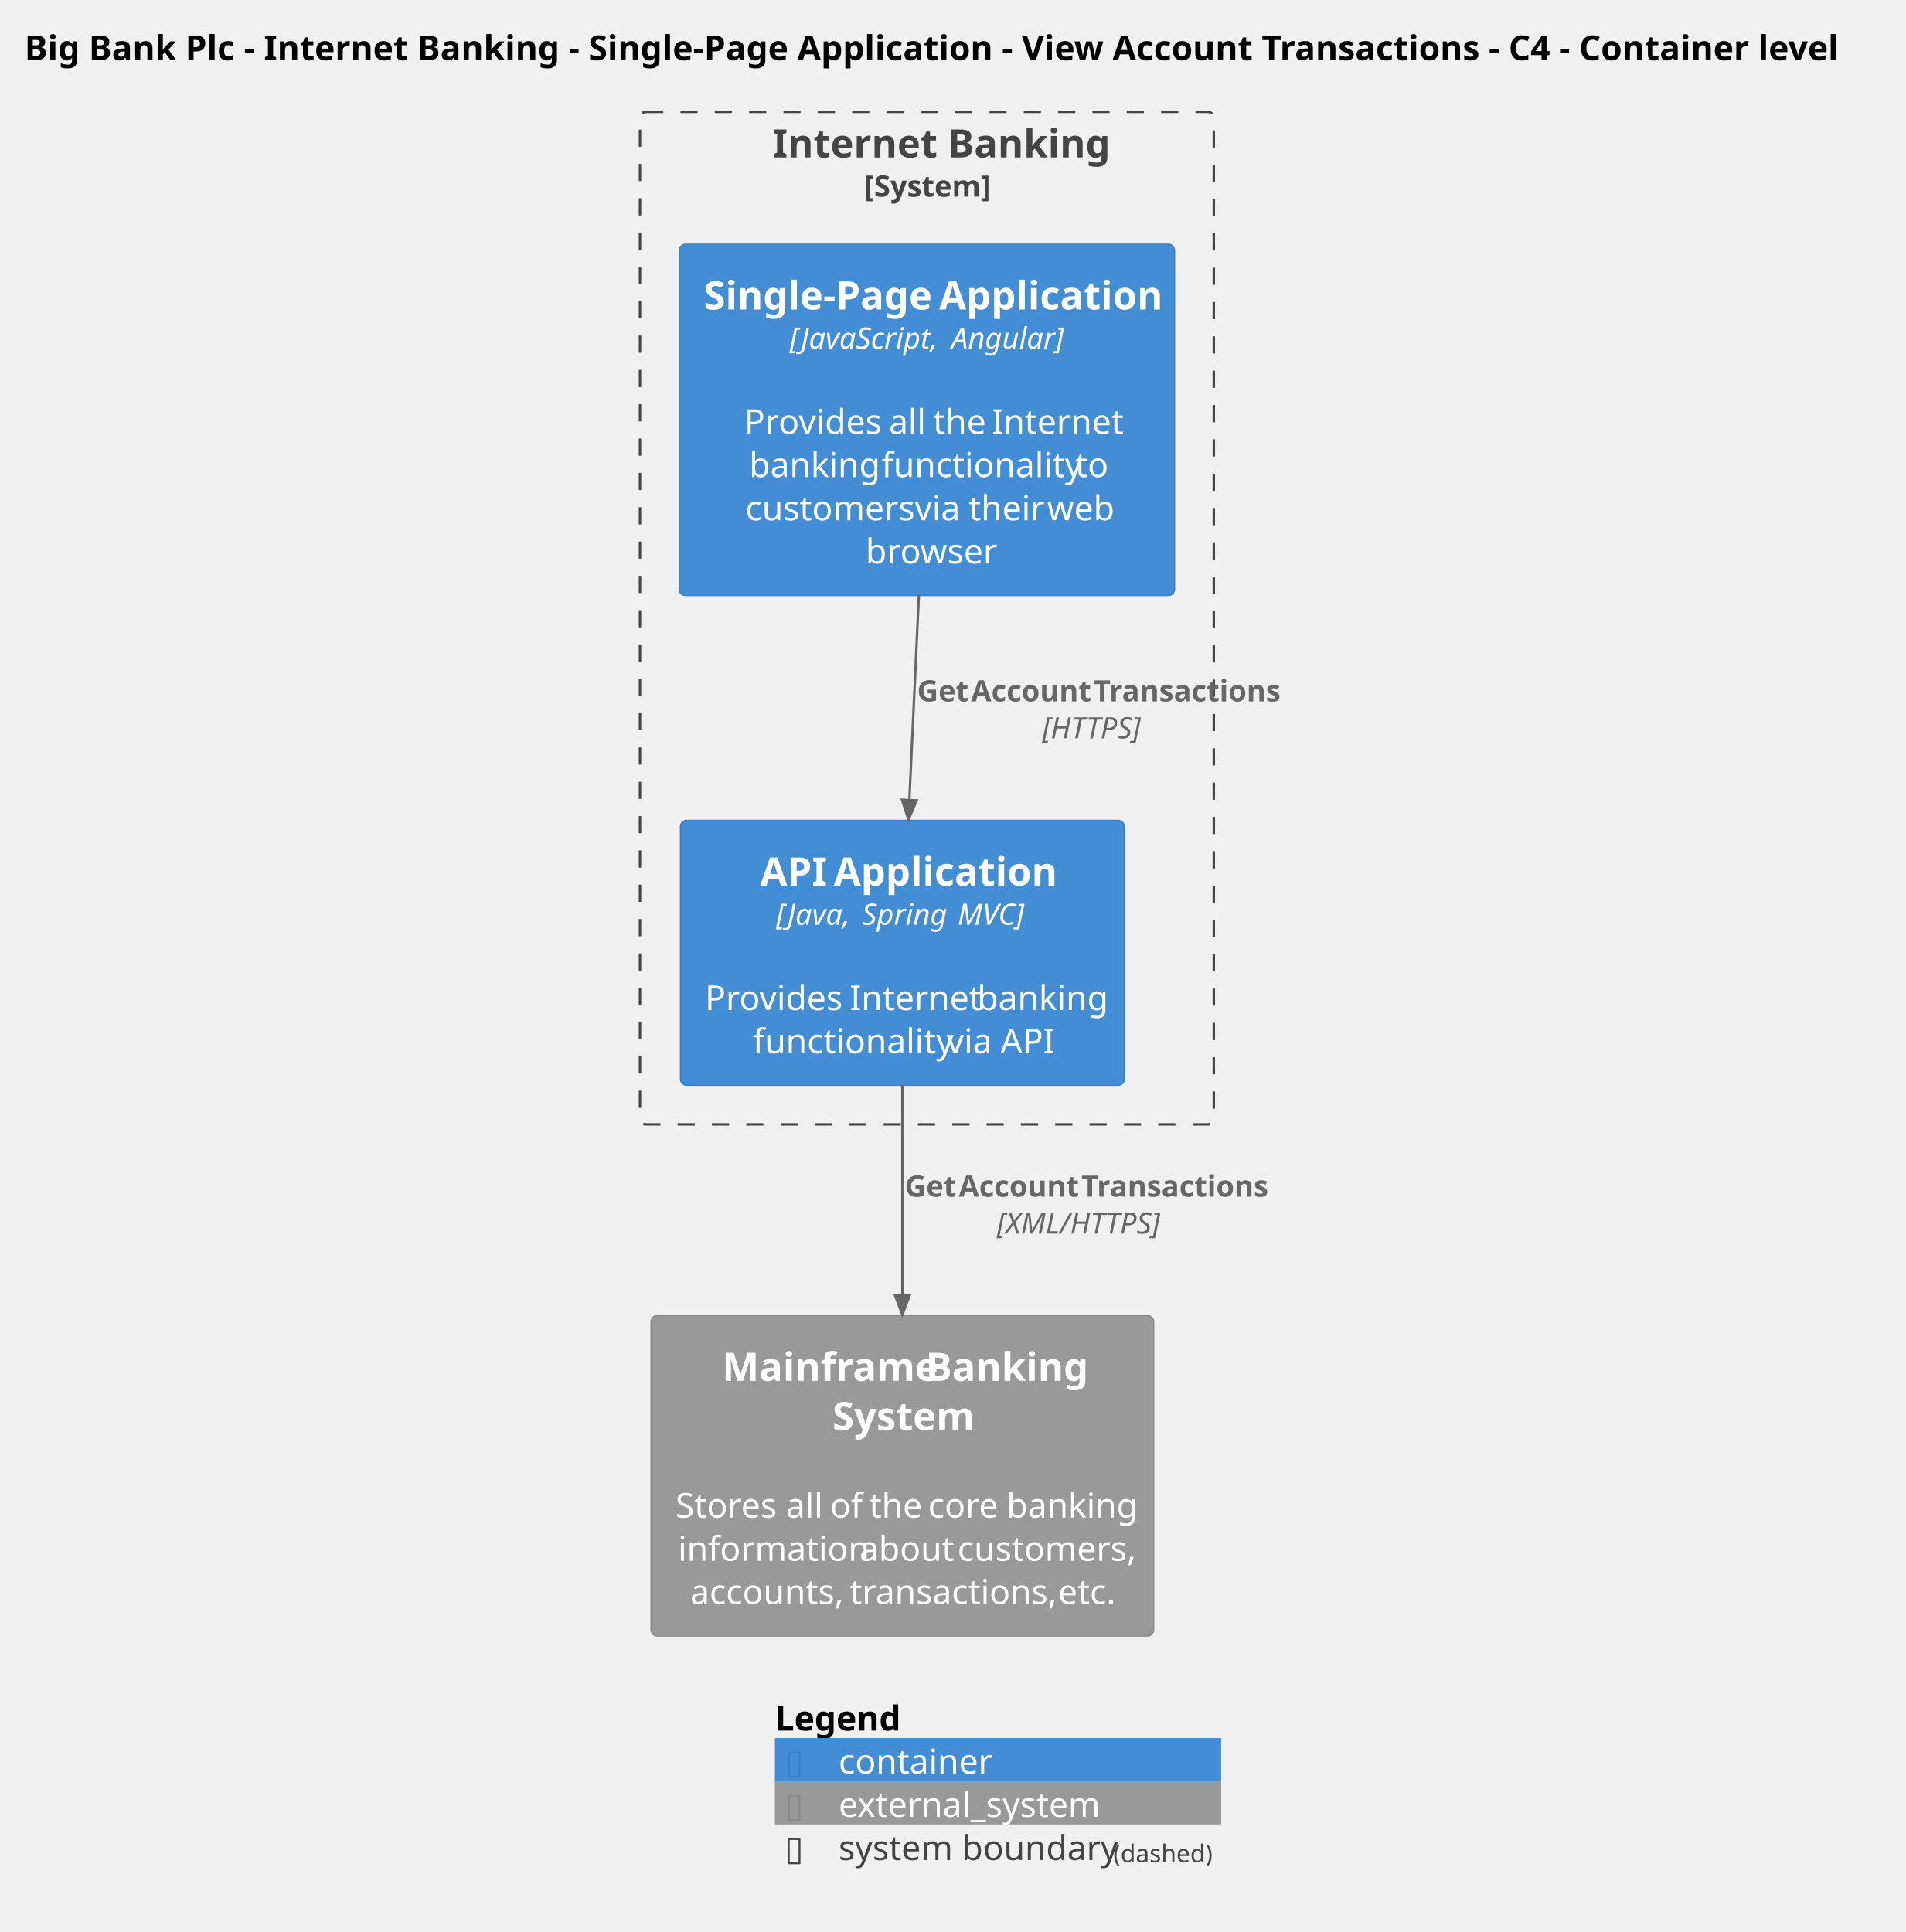
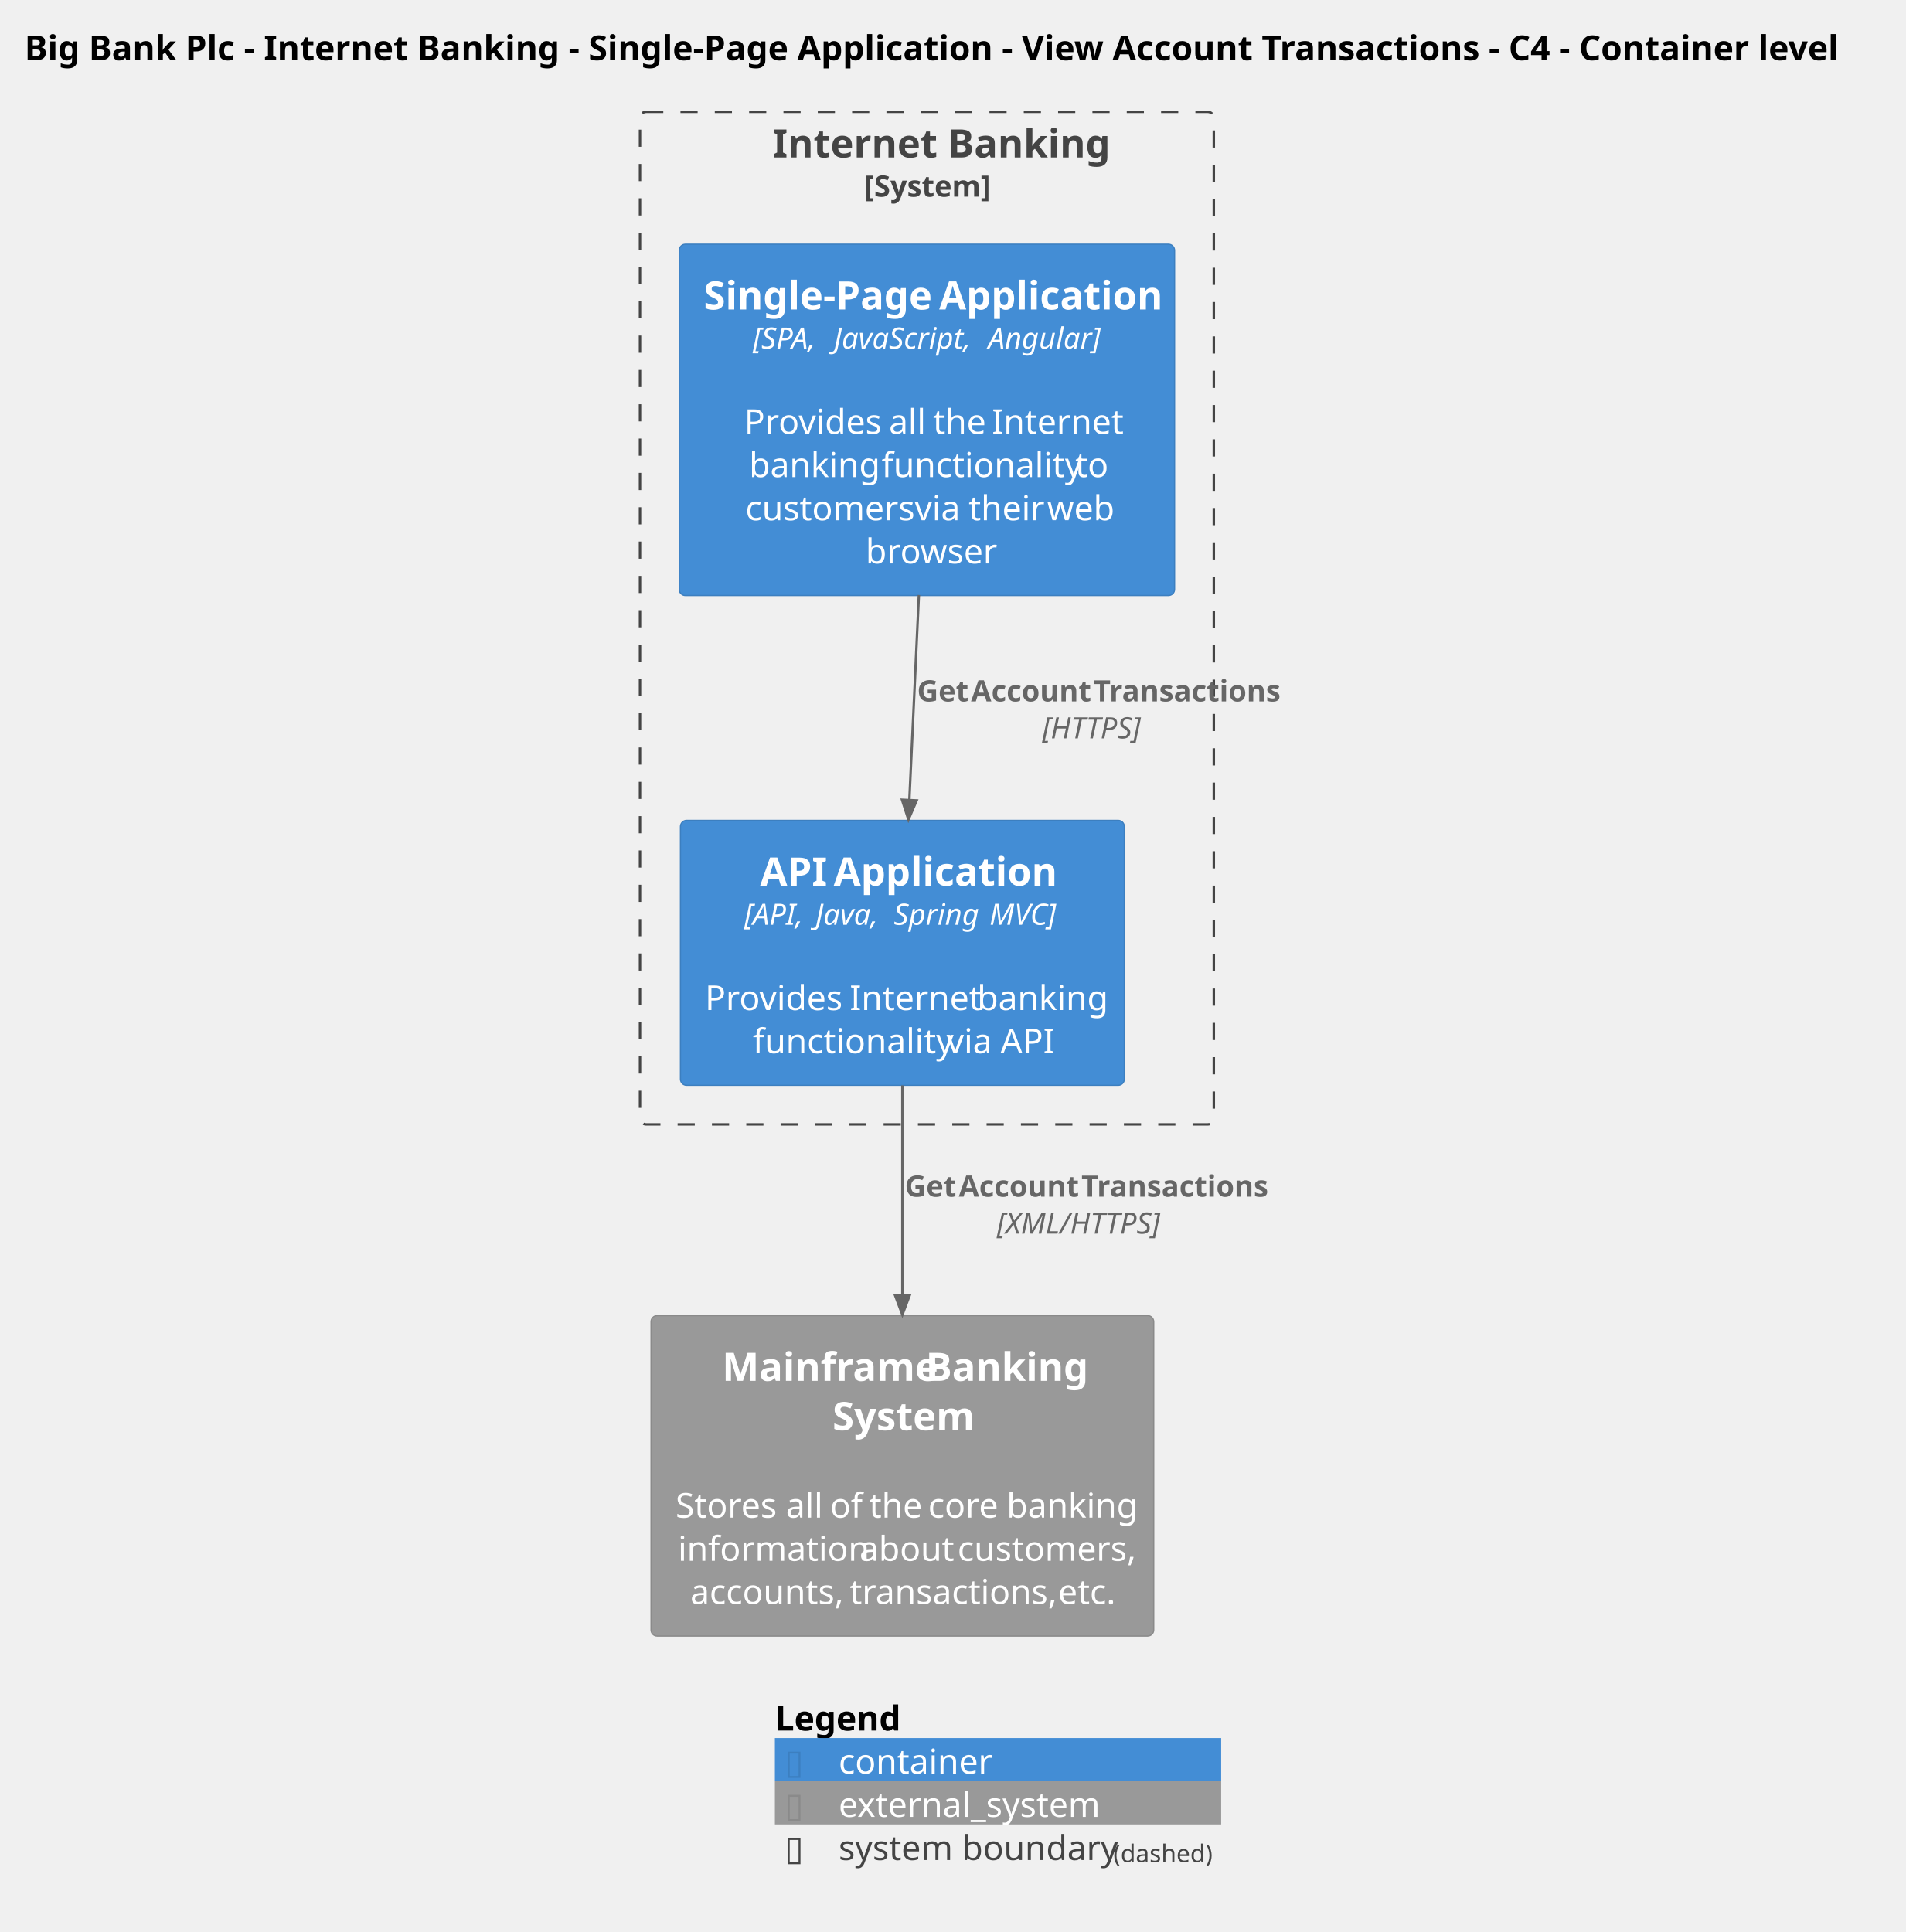
<svg xmlns="http://www.w3.org/2000/svg" contentStyleType="text/css" height="788px" preserveAspectRatio="none" style="width:777px;height:788px;background:#FFFFFF;" version="1.1" viewBox="0 0 777 788" width="777px" zoomAndPan="magnify">
  <defs />
  <g>
    <text fill="#000000" font-family="sans-serif" font-size="14" font-weight="bold" lengthAdjust="spacing" textLength="749" x="10" y="24.533">Big Bank Plc - Internet Banking - Single-Page Application - View Account Transactions - C4 - Container level</text>
    <g id="cluster_BigBankPlc.SoftwareSystems.InternetBanking">
      <rect fill="none" height="413" rx="2.5" ry="2.5" style="stroke:#444444;stroke-width:1.0;stroke-dasharray:7.0,7.0;" width="234" x="261" y="45.609" />
      <text fill="#444444" font-family="sans-serif" font-size="16" font-weight="bold" lengthAdjust="spacing" textLength="126" x="315" y="64.219">Internet Banking</text>
      <text fill="#444444" font-family="sans-serif" font-size="12" font-weight="bold" lengthAdjust="spacing" textLength="51" x="352.5" y="80.191">[System]</text>
    </g>
    <g id="elem_BigBankPlc.SoftwareSystems.InternetBanking.Containers.SinglePageApp">
      <rect fill="#438DD5" height="143.266" rx="2.5" ry="2.5" style="stroke:#3C7FC0;stroke-width:0.5;" width="202" x="277" y="99.609" />
      <text fill="#FFFFFF" font-family="sans-serif" font-size="16" font-weight="bold" lengthAdjust="spacing" textLength="92" x="287" y="126.219">Single-Page</text>
      <text fill="#FFFFFF" font-family="sans-serif" font-size="16" font-weight="bold" lengthAdjust="spacing" textLength="4" x="379" y="126.219"> </text>
      <text fill="#FFFFFF" font-family="sans-serif" font-size="16" font-weight="bold" lengthAdjust="spacing" textLength="86" x="383" y="126.219">Application</text>
-       <text fill="#FFFFFF" font-family="sans-serif" font-size="12" font-style="italic" lengthAdjust="spacing" textLength="63" x="322" y="142.191">[JavaScript,</text>
-       <text fill="#FFFFFF" font-family="sans-serif" font-size="12" font-style="italic" lengthAdjust="spacing" textLength="3" x="385" y="142.191"> </text>
-       <text fill="#FFFFFF" font-family="sans-serif" font-size="12" font-style="italic" lengthAdjust="spacing" textLength="46" x="388" y="142.191">Angular]</text>
+       <text fill="#FFFFFF" font-family="sans-serif" font-size="12" font-style="italic" lengthAdjust="spacing" textLength="30" x="307" y="142.191">[SPA,</text>
+       <text fill="#FFFFFF" font-family="sans-serif" font-size="12" font-style="italic" lengthAdjust="spacing" textLength="3" x="337" y="142.191"> </text>
+       <text fill="#FFFFFF" font-family="sans-serif" font-size="12" font-style="italic" lengthAdjust="spacing" textLength="60" x="340" y="142.191">JavaScript,</text>
+       <text fill="#FFFFFF" font-family="sans-serif" font-size="12" font-style="italic" lengthAdjust="spacing" textLength="3" x="400" y="142.191"> </text>
+       <text fill="#FFFFFF" font-family="sans-serif" font-size="12" font-style="italic" lengthAdjust="spacing" textLength="46" x="403" y="142.191">Angular]</text>
      <text fill="#FFFFFF" font-family="sans-serif" font-size="14" lengthAdjust="spacing" textLength="4" x="376" y="159.361"> </text>
      <text fill="#FFFFFF" font-family="sans-serif" font-size="14" lengthAdjust="spacing" textLength="55" x="303.5" y="176.971">Provides</text>
      <text fill="#FFFFFF" font-family="sans-serif" font-size="14" lengthAdjust="spacing" textLength="4" x="358.5" y="176.971"> </text>
      <text fill="#FFFFFF" font-family="sans-serif" font-size="14" lengthAdjust="spacing" textLength="14" x="362.5" y="176.971">all</text>
      <text fill="#FFFFFF" font-family="sans-serif" font-size="14" lengthAdjust="spacing" textLength="4" x="376.5" y="176.971"> </text>
      <text fill="#FFFFFF" font-family="sans-serif" font-size="14" lengthAdjust="spacing" textLength="20" x="380.5" y="176.971">the</text>
      <text fill="#FFFFFF" font-family="sans-serif" font-size="14" lengthAdjust="spacing" textLength="4" x="400.5" y="176.971"> </text>
      <text fill="#FFFFFF" font-family="sans-serif" font-size="14" lengthAdjust="spacing" textLength="48" x="404.5" y="176.971">Internet</text>
      <text fill="#FFFFFF" font-family="sans-serif" font-size="14" lengthAdjust="spacing" textLength="50" x="305.5" y="194.58">banking</text>
      <text fill="#FFFFFF" font-family="sans-serif" font-size="14" lengthAdjust="spacing" textLength="4" x="355.5" y="194.58"> </text>
      <text fill="#FFFFFF" font-family="sans-serif" font-size="14" lengthAdjust="spacing" textLength="75" x="359.5" y="194.58">functionality</text>
      <text fill="#FFFFFF" font-family="sans-serif" font-size="14" lengthAdjust="spacing" textLength="4" x="434.5" y="194.58"> </text>
      <text fill="#FFFFFF" font-family="sans-serif" font-size="14" lengthAdjust="spacing" textLength="12" x="438.5" y="194.58">to</text>
      <text fill="#FFFFFF" font-family="sans-serif" font-size="14" lengthAdjust="spacing" textLength="65" x="304" y="212.19">customers</text>
      <text fill="#FFFFFF" font-family="sans-serif" font-size="14" lengthAdjust="spacing" textLength="4" x="369" y="212.19"> </text>
      <text fill="#FFFFFF" font-family="sans-serif" font-size="14" lengthAdjust="spacing" textLength="18" x="373" y="212.19">via</text>
      <text fill="#FFFFFF" font-family="sans-serif" font-size="14" lengthAdjust="spacing" textLength="4" x="391" y="212.19"> </text>
      <text fill="#FFFFFF" font-family="sans-serif" font-size="14" lengthAdjust="spacing" textLength="28" x="395" y="212.19">their</text>
      <text fill="#FFFFFF" font-family="sans-serif" font-size="14" lengthAdjust="spacing" textLength="4" x="423" y="212.19"> </text>
      <text fill="#FFFFFF" font-family="sans-serif" font-size="14" lengthAdjust="spacing" textLength="25" x="427" y="212.19">web</text>
      <text fill="#FFFFFF" font-family="sans-serif" font-size="14" lengthAdjust="spacing" textLength="50" x="353" y="229.799">browser</text>
    </g>
    <g id="elem_BigBankPlc.SoftwareSystems.InternetBanking.Containers.APIApplication">
      <rect fill="#438DD5" height="108.047" rx="2.5" ry="2.5" style="stroke:#3C7FC0;stroke-width:0.5;" width="181" x="277.5" y="334.609" />
      <text fill="#FFFFFF" font-family="sans-serif" font-size="16" font-weight="bold" lengthAdjust="spacing" textLength="26" x="310" y="361.219">API</text>
      <text fill="#FFFFFF" font-family="sans-serif" font-size="16" font-weight="bold" lengthAdjust="spacing" textLength="4" x="336" y="361.219"> </text>
      <text fill="#FFFFFF" font-family="sans-serif" font-size="16" font-weight="bold" lengthAdjust="spacing" textLength="86" x="340" y="361.219">Application</text>
-       <text fill="#FFFFFF" font-family="sans-serif" font-size="12" font-style="italic" lengthAdjust="spacing" textLength="32" x="316.5" y="377.191">[Java,</text>
-       <text fill="#FFFFFF" font-family="sans-serif" font-size="12" font-style="italic" lengthAdjust="spacing" textLength="3" x="348.5" y="377.191"> </text>
-       <text fill="#FFFFFF" font-family="sans-serif" font-size="12" font-style="italic" lengthAdjust="spacing" textLength="36" x="351.5" y="377.191">Spring</text>
-       <text fill="#FFFFFF" font-family="sans-serif" font-size="12" font-style="italic" lengthAdjust="spacing" textLength="3" x="387.5" y="377.191"> </text>
-       <text fill="#FFFFFF" font-family="sans-serif" font-size="12" font-style="italic" lengthAdjust="spacing" textLength="29" x="390.5" y="377.191">MVC]</text>
+       <text fill="#FFFFFF" font-family="sans-serif" font-size="12" font-style="italic" lengthAdjust="spacing" textLength="26" x="303.5" y="377.191">[API,</text>
+       <text fill="#FFFFFF" font-family="sans-serif" font-size="12" font-style="italic" lengthAdjust="spacing" textLength="3" x="329.5" y="377.191"> </text>
+       <text fill="#FFFFFF" font-family="sans-serif" font-size="12" font-style="italic" lengthAdjust="spacing" textLength="29" x="332.5" y="377.191">Java,</text>
+       <text fill="#FFFFFF" font-family="sans-serif" font-size="12" font-style="italic" lengthAdjust="spacing" textLength="3" x="361.5" y="377.191"> </text>
+       <text fill="#FFFFFF" font-family="sans-serif" font-size="12" font-style="italic" lengthAdjust="spacing" textLength="36" x="364.5" y="377.191">Spring</text>
+       <text fill="#FFFFFF" font-family="sans-serif" font-size="12" font-style="italic" lengthAdjust="spacing" textLength="3" x="400.5" y="377.191"> </text>
+       <text fill="#FFFFFF" font-family="sans-serif" font-size="12" font-style="italic" lengthAdjust="spacing" textLength="29" x="403.5" y="377.191">MVC]</text>
      <text fill="#FFFFFF" font-family="sans-serif" font-size="14" lengthAdjust="spacing" textLength="4" x="366" y="394.361"> </text>
      <text fill="#FFFFFF" font-family="sans-serif" font-size="14" lengthAdjust="spacing" textLength="55" x="287.5" y="411.971">Provides</text>
      <text fill="#FFFFFF" font-family="sans-serif" font-size="14" lengthAdjust="spacing" textLength="4" x="342.5" y="411.971"> </text>
      <text fill="#FFFFFF" font-family="sans-serif" font-size="14" lengthAdjust="spacing" textLength="48" x="346.5" y="411.971">Internet</text>
      <text fill="#FFFFFF" font-family="sans-serif" font-size="14" lengthAdjust="spacing" textLength="4" x="394.5" y="411.971"> </text>
      <text fill="#FFFFFF" font-family="sans-serif" font-size="14" lengthAdjust="spacing" textLength="50" x="398.5" y="411.971">banking</text>
      <text fill="#FFFFFF" font-family="sans-serif" font-size="14" lengthAdjust="spacing" textLength="75" x="307" y="429.58">functionality</text>
      <text fill="#FFFFFF" font-family="sans-serif" font-size="14" lengthAdjust="spacing" textLength="4" x="382" y="429.58"> </text>
      <text fill="#FFFFFF" font-family="sans-serif" font-size="14" lengthAdjust="spacing" textLength="18" x="386" y="429.58">via</text>
      <text fill="#FFFFFF" font-family="sans-serif" font-size="14" lengthAdjust="spacing" textLength="4" x="404" y="429.58"> </text>
      <text fill="#FFFFFF" font-family="sans-serif" font-size="14" lengthAdjust="spacing" textLength="21" x="408" y="429.58">API</text>
    </g>
    <g id="elem_BigBankPlc.SoftwareSystems.MainframeBankingSystem">
      <rect fill="#999999" height="130.688" rx="2.5" ry="2.5" style="stroke:#8A8A8A;stroke-width:0.5;" width="205" x="265.5" y="536.609" />
      <text fill="#FFFFFF" font-family="sans-serif" font-size="16" font-weight="bold" lengthAdjust="spacing" textLength="79" x="294.5" y="563.219">Mainframe</text>
      <text fill="#FFFFFF" font-family="sans-serif" font-size="16" font-weight="bold" lengthAdjust="spacing" textLength="4" x="373.5" y="563.219"> </text>
      <text fill="#FFFFFF" font-family="sans-serif" font-size="16" font-weight="bold" lengthAdjust="spacing" textLength="64" x="377.5" y="563.219">Banking</text>
      <text fill="#FFFFFF" font-family="sans-serif" font-size="16" font-weight="bold" lengthAdjust="spacing" textLength="57" x="339.5" y="583.344">System</text>
      <text fill="#FFFFFF" font-family="sans-serif" font-size="14" lengthAdjust="spacing" textLength="4" x="366" y="601.393"> </text>
      <text fill="#FFFFFF" font-family="sans-serif" font-size="14" lengthAdjust="spacing" textLength="41" x="275.5" y="619.002">Stores</text>
      <text fill="#FFFFFF" font-family="sans-serif" font-size="14" lengthAdjust="spacing" textLength="4" x="316.5" y="619.002"> </text>
      <text fill="#FFFFFF" font-family="sans-serif" font-size="14" lengthAdjust="spacing" textLength="14" x="320.5" y="619.002">all</text>
      <text fill="#FFFFFF" font-family="sans-serif" font-size="14" lengthAdjust="spacing" textLength="4" x="334.5" y="619.002"> </text>
      <text fill="#FFFFFF" font-family="sans-serif" font-size="14" lengthAdjust="spacing" textLength="12" x="338.5" y="619.002">of</text>
      <text fill="#FFFFFF" font-family="sans-serif" font-size="14" lengthAdjust="spacing" textLength="4" x="350.5" y="619.002"> </text>
      <text fill="#FFFFFF" font-family="sans-serif" font-size="14" lengthAdjust="spacing" textLength="20" x="354.5" y="619.002">the</text>
      <text fill="#FFFFFF" font-family="sans-serif" font-size="14" lengthAdjust="spacing" textLength="4" x="374.5" y="619.002"> </text>
      <text fill="#FFFFFF" font-family="sans-serif" font-size="14" lengthAdjust="spacing" textLength="28" x="378.5" y="619.002">core</text>
      <text fill="#FFFFFF" font-family="sans-serif" font-size="14" lengthAdjust="spacing" textLength="4" x="406.5" y="619.002"> </text>
      <text fill="#FFFFFF" font-family="sans-serif" font-size="14" lengthAdjust="spacing" textLength="50" x="410.5" y="619.002">banking</text>
      <text fill="#FFFFFF" font-family="sans-serif" font-size="14" lengthAdjust="spacing" textLength="70" x="276.5" y="636.611">information</text>
      <text fill="#FFFFFF" font-family="sans-serif" font-size="14" lengthAdjust="spacing" textLength="4" x="346.5" y="636.611"> </text>
      <text fill="#FFFFFF" font-family="sans-serif" font-size="14" lengthAdjust="spacing" textLength="36" x="350.5" y="636.611">about</text>
      <text fill="#FFFFFF" font-family="sans-serif" font-size="14" lengthAdjust="spacing" textLength="4" x="386.5" y="636.611"> </text>
      <text fill="#FFFFFF" font-family="sans-serif" font-size="14" lengthAdjust="spacing" textLength="69" x="390.5" y="636.611">customers,</text>
      <text fill="#FFFFFF" font-family="sans-serif" font-size="14" lengthAdjust="spacing" textLength="61" x="281.5" y="654.221">accounts,</text>
      <text fill="#FFFFFF" font-family="sans-serif" font-size="14" lengthAdjust="spacing" textLength="4" x="342.5" y="654.221"> </text>
      <text fill="#FFFFFF" font-family="sans-serif" font-size="14" lengthAdjust="spacing" textLength="81" x="346.5" y="654.221">transactions,</text>
      <text fill="#FFFFFF" font-family="sans-serif" font-size="14" lengthAdjust="spacing" textLength="4" x="427.5" y="654.221"> </text>
      <text fill="#FFFFFF" font-family="sans-serif" font-size="14" lengthAdjust="spacing" textLength="23" x="431.5" y="654.221">etc.</text>
    </g>
    <g id="link_BigBankPlc.SoftwareSystems.InternetBanking.Containers.SinglePageApp_BigBankPlc.SoftwareSystems.InternetBanking.Containers.APIApplication">
      <path d="M374.73,242.669 C373.34,272.499 372.133,298.668 370.843,326.338 " fill="none" id="BigBankPlc.SoftwareSystems.InternetBanking.Containers.SinglePageApp-to-BigBankPlc.SoftwareSystems.InternetBanking.Containers.APIApplication" style="stroke:#666666;stroke-width:1.0;" />
      <polygon fill="#666666" points="370.47,334.329,373.839,326.478,367.846,326.198,370.47,334.329" style="stroke:#666666;stroke-width:1.0;" />
      <text fill="#666666" font-family="sans-serif" font-size="12" font-weight="bold" lengthAdjust="spacing" textLength="19" x="374" y="286.066">Get</text>
      <text fill="#666666" font-family="sans-serif" font-size="12" font-weight="bold" lengthAdjust="spacing" textLength="3" x="393" y="286.066"> </text>
      <text fill="#666666" font-family="sans-serif" font-size="12" font-weight="bold" lengthAdjust="spacing" textLength="47" x="396" y="286.066">Account</text>
      <text fill="#666666" font-family="sans-serif" font-size="12" font-weight="bold" lengthAdjust="spacing" textLength="3" x="443" y="286.066"> </text>
      <text fill="#666666" font-family="sans-serif" font-size="12" font-weight="bold" lengthAdjust="spacing" textLength="75" x="446" y="286.066">Transactions</text>
      <text fill="#666666" font-family="sans-serif" font-size="12" font-style="italic" lengthAdjust="spacing" textLength="45" x="425" y="301.16">[HTTPS]</text>
    </g>
    <g id="link_BigBankPlc.SoftwareSystems.InternetBanking.Containers.APIApplication_BigBankPlc.SoftwareSystems.MainframeBankingSystem">
      <path d="M368,442.709 C368,471.099 368,498.279 368,528.269 " fill="none" id="BigBankPlc.SoftwareSystems.InternetBanking.Containers.APIApplication-to-BigBankPlc.SoftwareSystems.MainframeBankingSystem" style="stroke:#666666;stroke-width:1.0;" />
      <polygon fill="#666666" points="368,536.269,371,528.269,365,528.269,368,536.269" style="stroke:#666666;stroke-width:1.0;" />
      <text fill="#666666" font-family="sans-serif" font-size="12" font-weight="bold" lengthAdjust="spacing" textLength="19" x="369" y="488.066">Get</text>
      <text fill="#666666" font-family="sans-serif" font-size="12" font-weight="bold" lengthAdjust="spacing" textLength="3" x="388" y="488.066"> </text>
      <text fill="#666666" font-family="sans-serif" font-size="12" font-weight="bold" lengthAdjust="spacing" textLength="47" x="391" y="488.066">Account</text>
      <text fill="#666666" font-family="sans-serif" font-size="12" font-weight="bold" lengthAdjust="spacing" textLength="3" x="438" y="488.066"> </text>
      <text fill="#666666" font-family="sans-serif" font-size="12" font-weight="bold" lengthAdjust="spacing" textLength="75" x="441" y="488.066">Transactions</text>
      <text fill="#666666" font-family="sans-serif" font-size="12" font-style="italic" lengthAdjust="spacing" textLength="72" x="406.5" y="503.16">[XML/HTTPS]</text>
    </g>
    <rect fill="none" height="17.609" style="stroke:none;stroke-width:1.0;" width="182" x="316" y="691.297" />
    <text fill="#000000" font-family="sans-serif" font-size="14" font-weight="bold" lengthAdjust="spacing" textLength="53" x="316" y="705.83">Legend</text>
    <text fill="#FFFFFF" font-family="sans-serif" font-size="14" lengthAdjust="spacing" textLength="4" x="369" y="705.83"> </text>
    <rect fill="#438DD5" height="17.609" style="stroke:none;stroke-width:1.0;" width="182" x="316" y="708.906" />
    <text fill="#3C7FC0" font-family="sans-serif" font-size="14" lengthAdjust="spacing" textLength="14" x="320" y="723.439">▯</text>
    <text fill="#FFFFFF" font-family="sans-serif" font-size="14" lengthAdjust="spacing" textLength="4" x="334" y="723.439"> </text>
    <text fill="#FFFFFF" font-family="sans-serif" font-size="14" lengthAdjust="spacing" textLength="59" x="342" y="723.439">container</text>
    <text fill="#FFFFFF" font-family="sans-serif" font-size="14" lengthAdjust="spacing" textLength="4" x="405" y="723.439"> </text>
    <rect fill="#999999" height="17.609" style="stroke:none;stroke-width:1.0;" width="182" x="316" y="726.516" />
    <text fill="#8A8A8A" font-family="sans-serif" font-size="14" lengthAdjust="spacing" textLength="14" x="320" y="741.049">▯</text>
    <text fill="#FFFFFF" font-family="sans-serif" font-size="14" lengthAdjust="spacing" textLength="4" x="334" y="741.049"> </text>
    <text fill="#FFFFFF" font-family="sans-serif" font-size="14" lengthAdjust="spacing" textLength="102" x="342" y="741.049">external_system</text>
    <text fill="#FFFFFF" font-family="sans-serif" font-size="14" lengthAdjust="spacing" textLength="4" x="448" y="741.049"> </text>
    <rect fill="none" height="17.609" style="stroke:none;stroke-width:1.0;" width="182" x="316" y="744.125" />
    <text fill="#444444" font-family="sans-serif" font-size="14" lengthAdjust="spacing" textLength="14" x="320" y="758.658">▯</text>
    <text fill="#FFFFFF" font-family="sans-serif" font-size="14" lengthAdjust="spacing" textLength="4" x="334" y="758.658"> </text>
    <text fill="#444444" font-family="sans-serif" font-size="14" lengthAdjust="spacing" textLength="108" x="342" y="758.658">system boundary</text>
    <text fill="#444444" font-family="sans-serif" font-size="10" lengthAdjust="spacing" textLength="40" x="454" y="759.537">(dashed)</text>
    <text fill="#FFFFFF" font-family="sans-serif" font-size="14" lengthAdjust="spacing" textLength="4" x="494" y="758.658"> </text>
    <line style="stroke:none;stroke-width:1.0;" x1="316" x2="498" y1="691.297" y2="691.297" />
    <line style="stroke:none;stroke-width:1.0;" x1="316" x2="498" y1="708.906" y2="708.906" />
    <line style="stroke:none;stroke-width:1.0;" x1="316" x2="498" y1="726.516" y2="726.516" />
    <line style="stroke:none;stroke-width:1.0;" x1="316" x2="498" y1="744.125" y2="744.125" />
    <line style="stroke:none;stroke-width:1.0;" x1="316" x2="498" y1="761.734" y2="761.734" />
    <line style="stroke:none;stroke-width:1.0;" x1="316" x2="316" y1="691.297" y2="761.734" />
    <line style="stroke:none;stroke-width:1.0;" x1="498" x2="498" y1="691.297" y2="761.734" />
  </g>
</svg>
